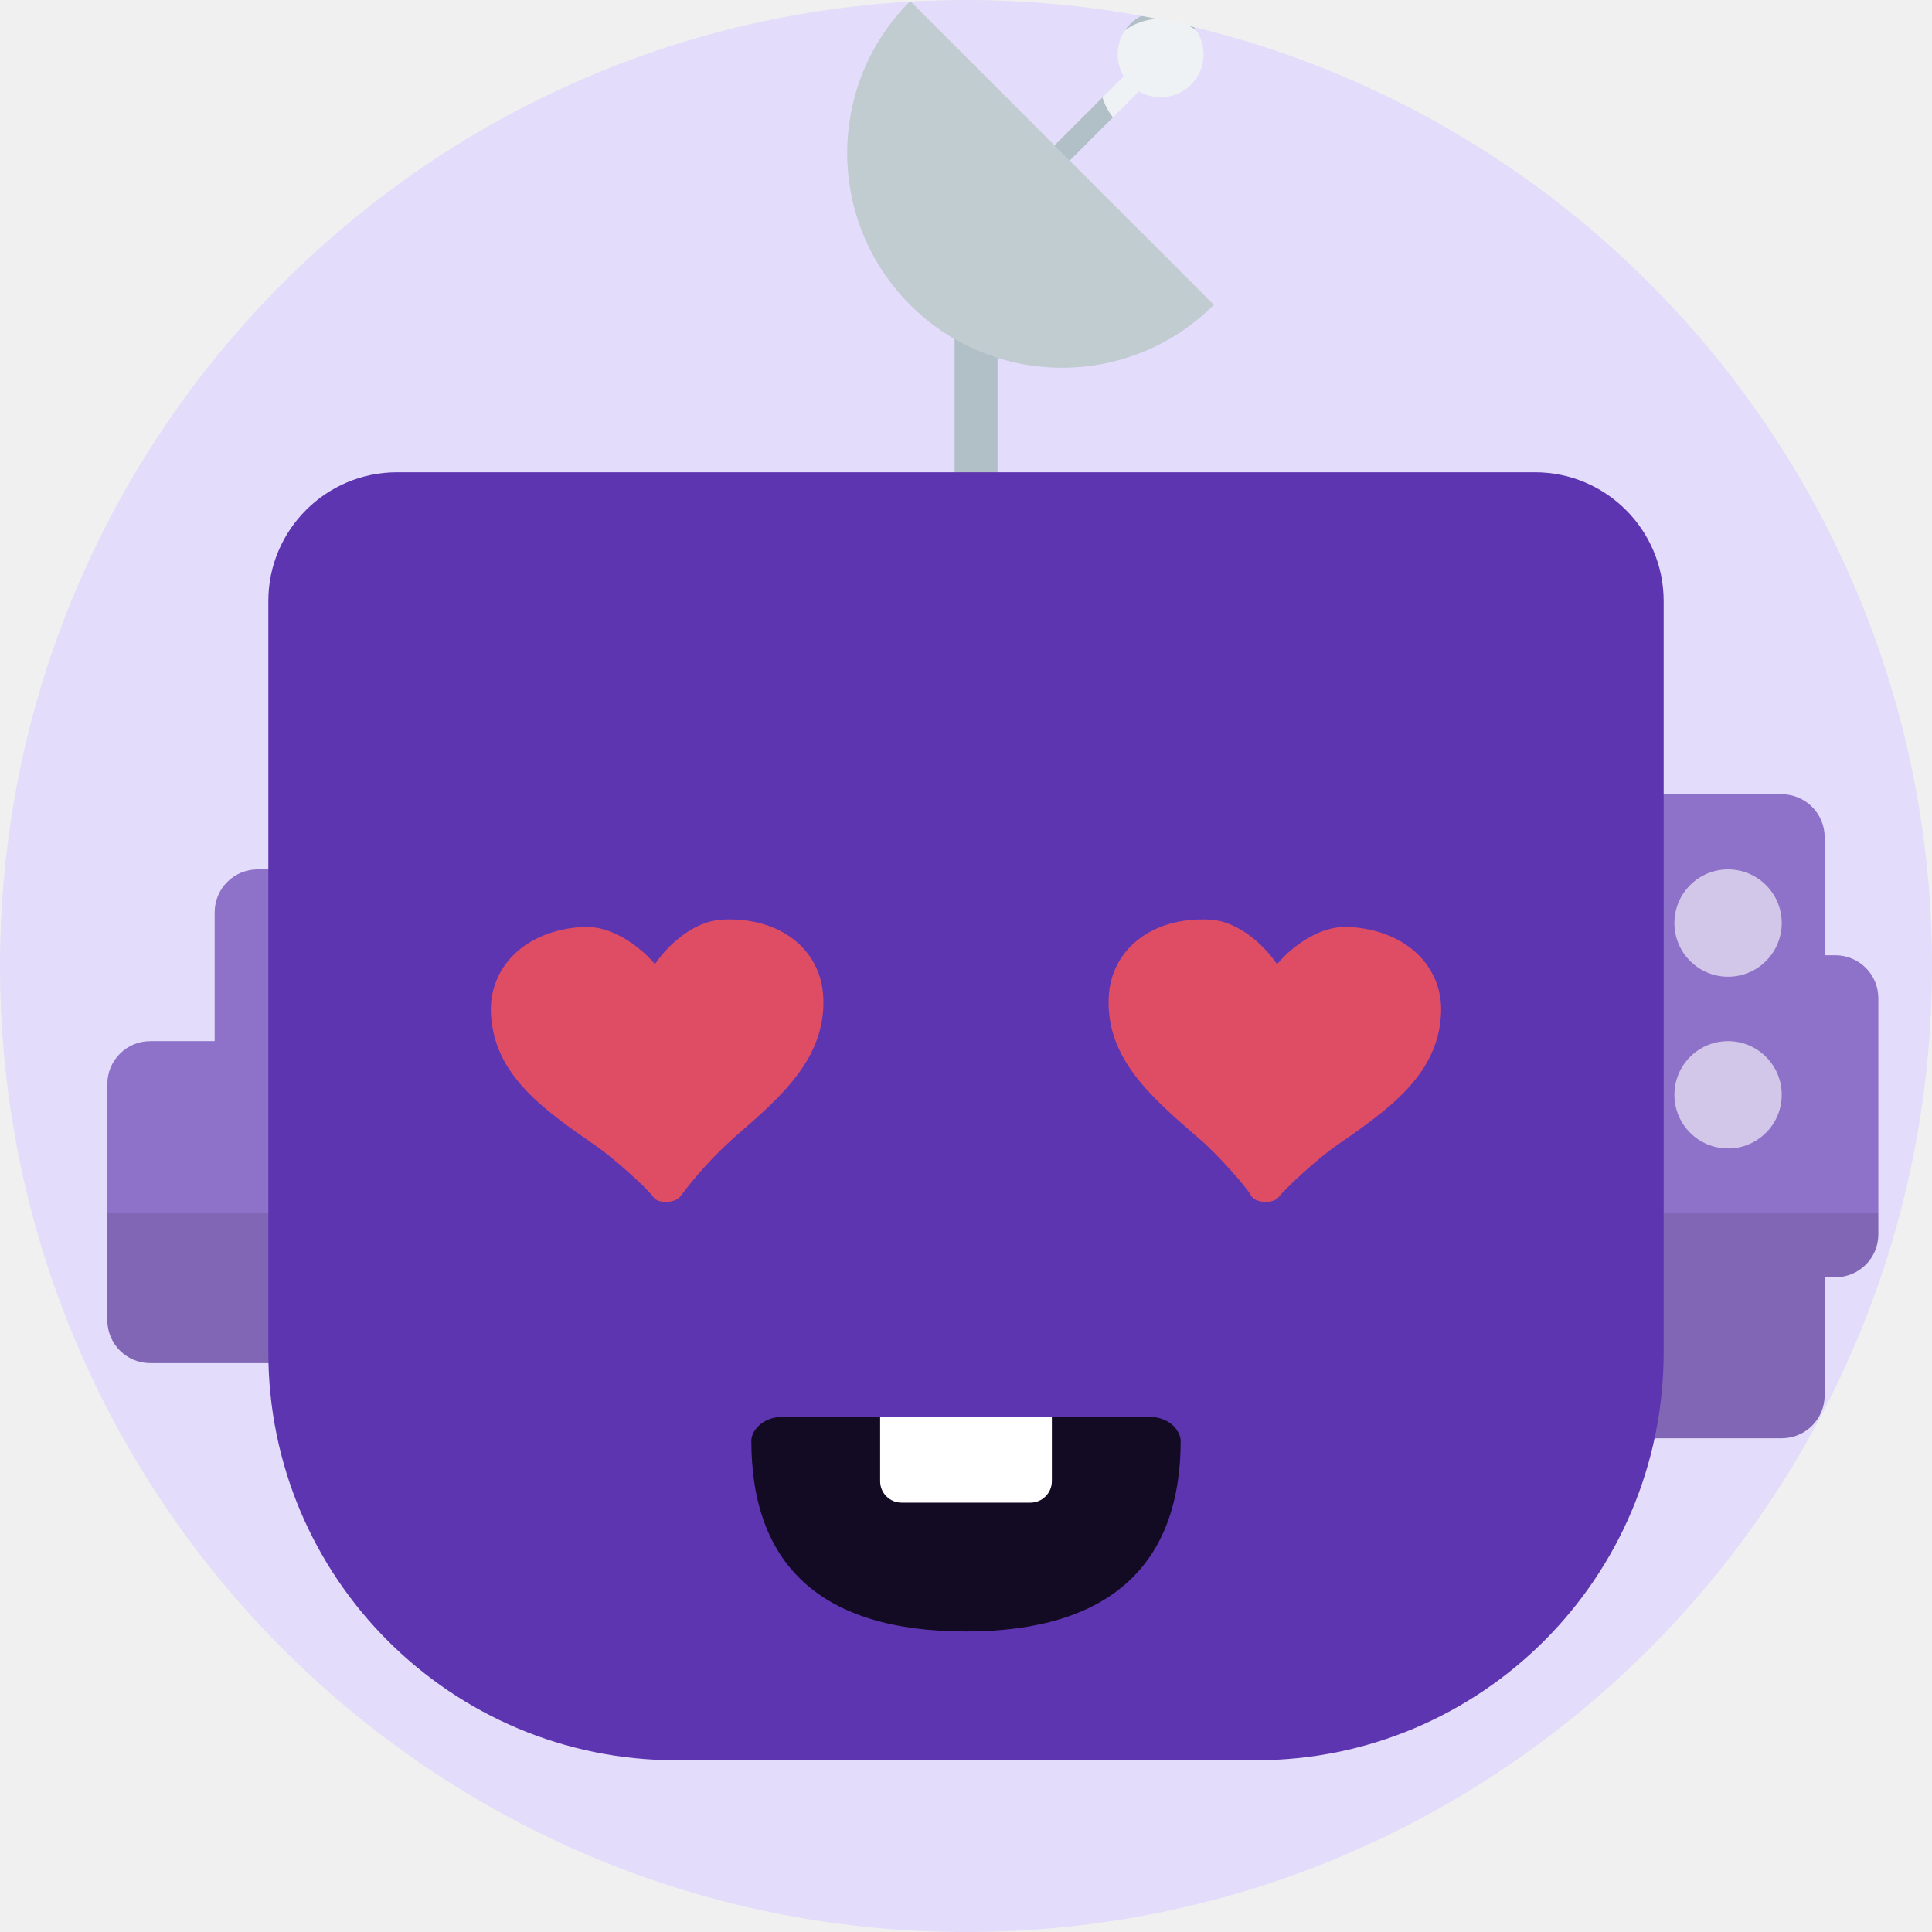
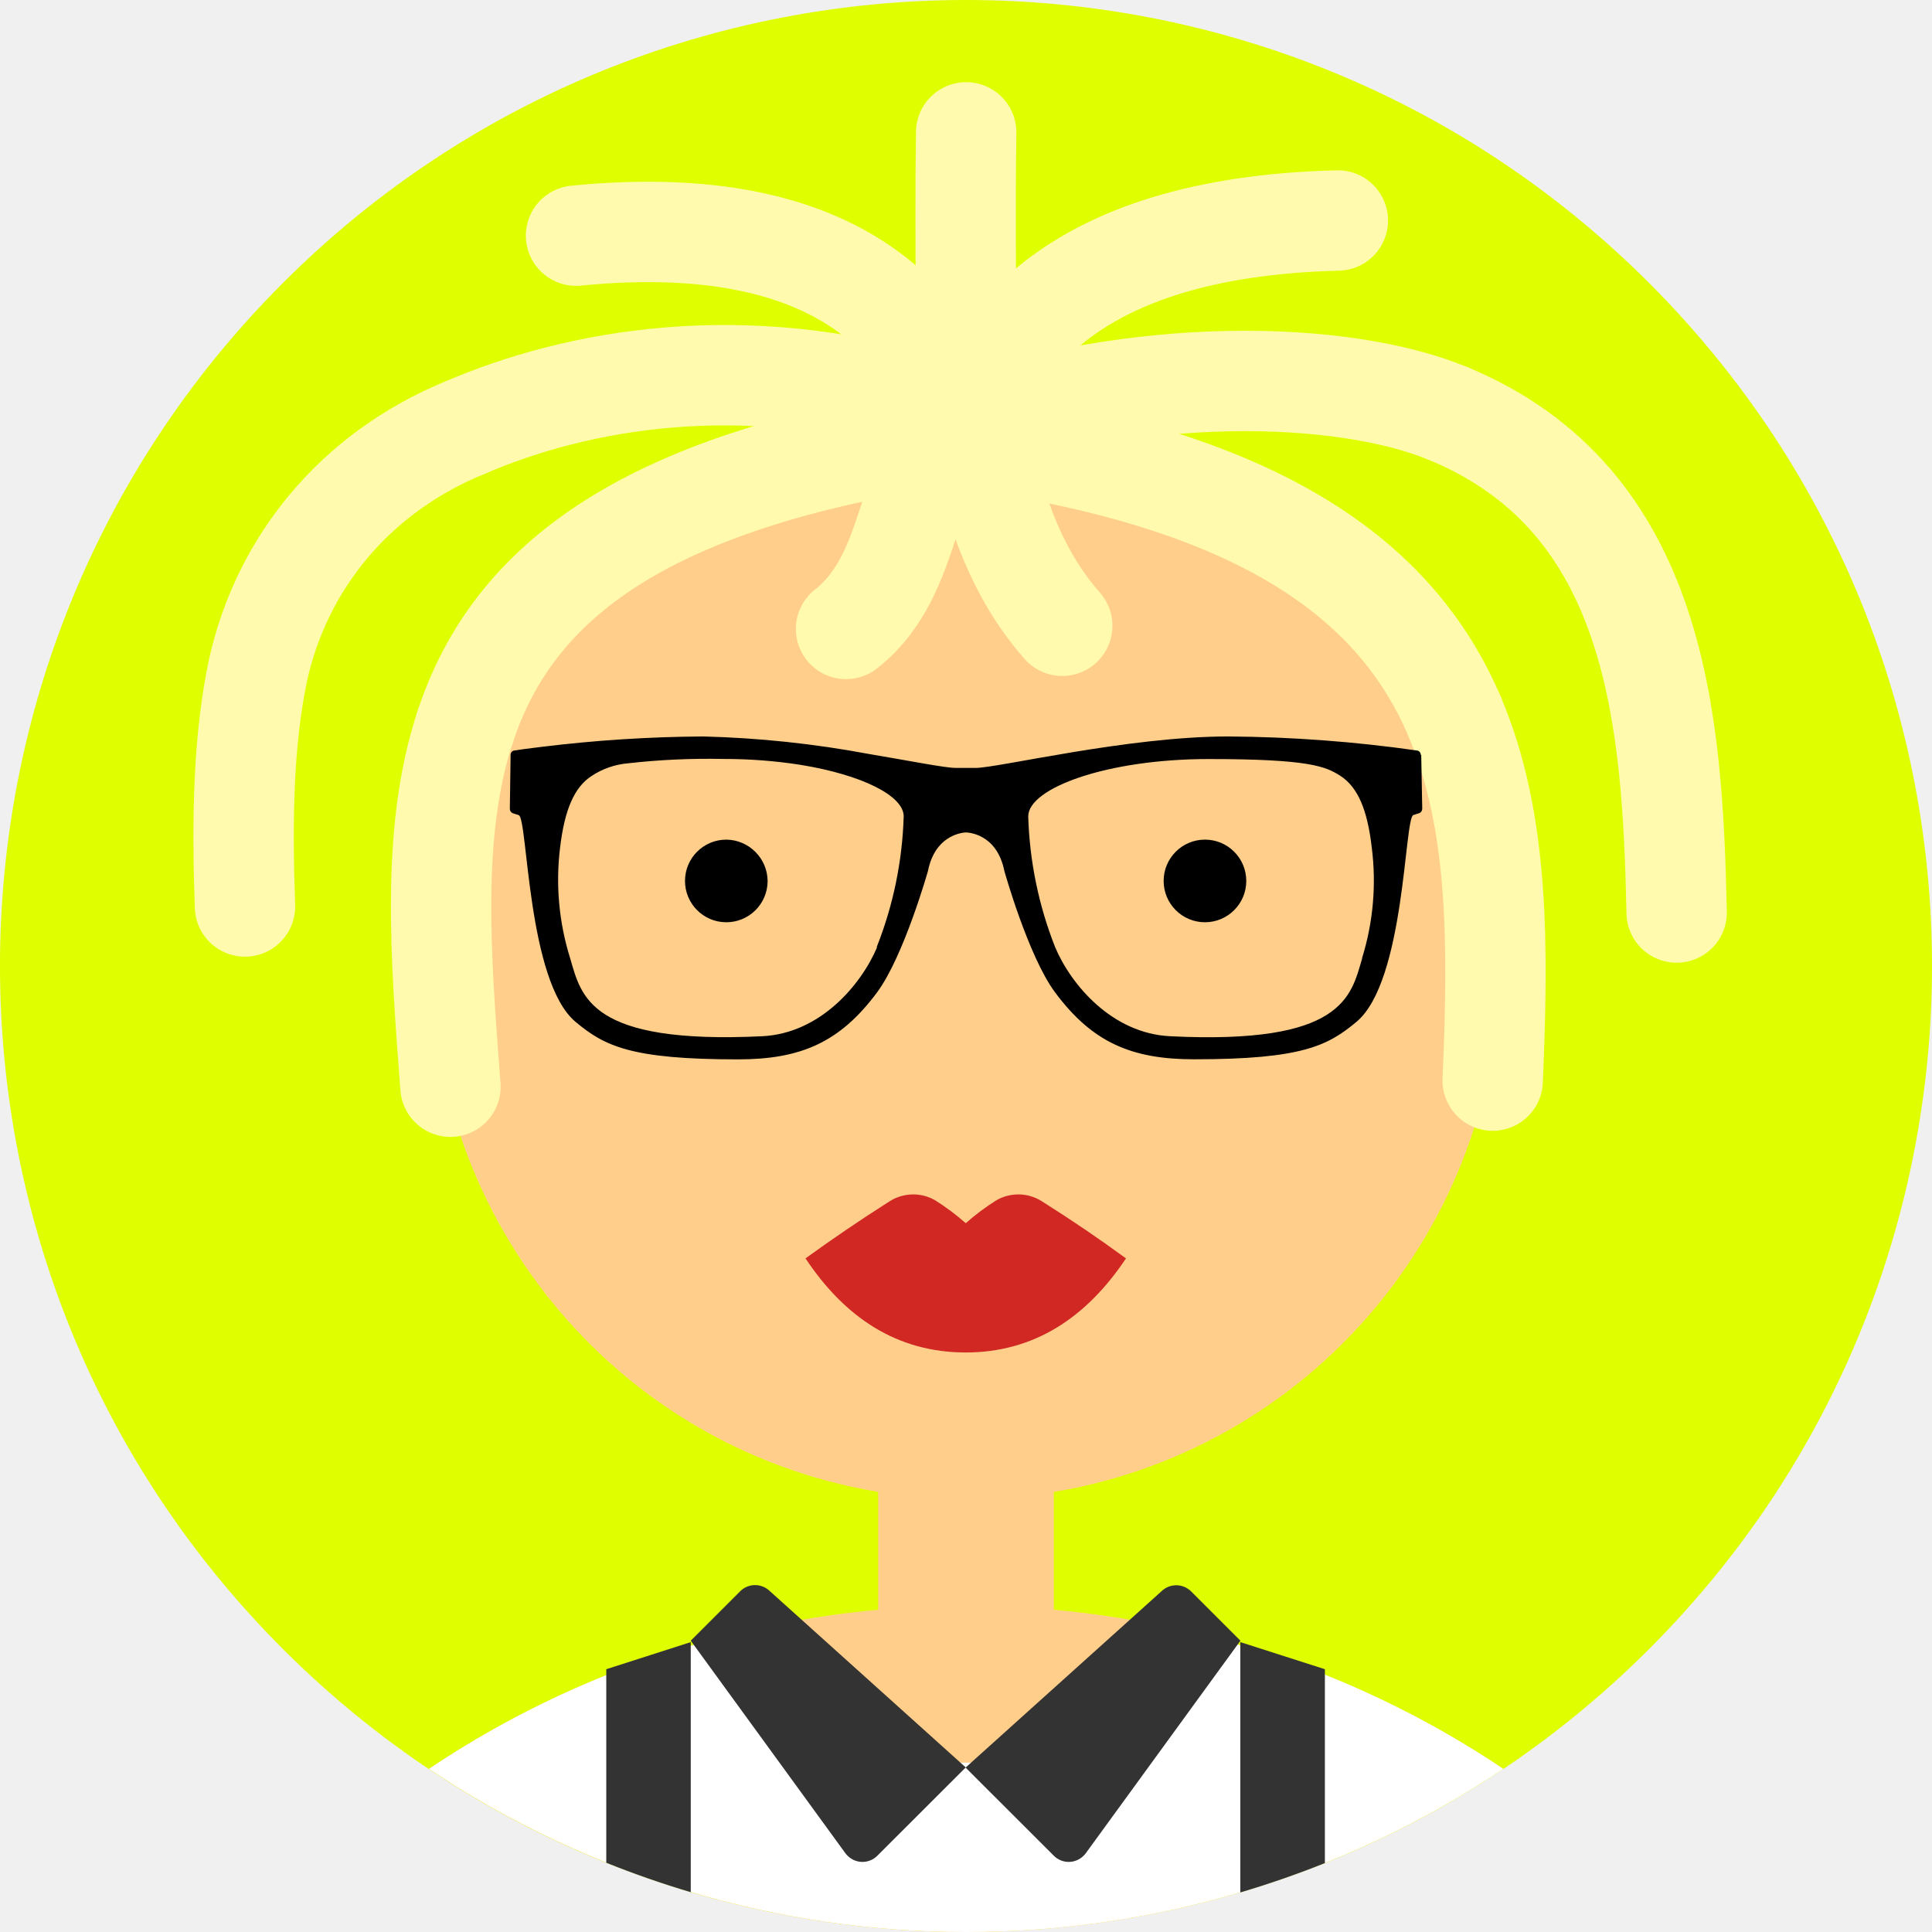
- <svg xmlns="http://www.w3.org/2000/svg" viewBox="0 0 180 180" fill="none" shape-rendering="auto" width="128" height="128">
-   <mask id="viewboxMask">
-     <rect width="180" height="180" rx="90" ry="90" x="0" y="0" fill="#fff" />
-   </mask>
-   <g mask="url(#viewboxMask)">
-     <rect fill="#e3dcfa" width="180" height="180" x="0" y="0" />
-     <g transform="translate(0 66)">
-       <mask id="sidesSquareAssymetric-a" style="mask-type:luminance" maskUnits="userSpaceOnUse" x="10" y="8" width="165" height="60">
-         <g fill="#fff">
-           <rect x="10" y="31" width="36" height="30" rx="4" />
-           <rect x="20" y="15" width="26" height="30" rx="4" />
-           <rect x="139" y="23" width="36" height="30" rx="4" />
-           <rect x="134" y="8" width="36" height="60" rx="4" />
-         </g>
-       </mask>
-       <g mask="url(#sidesSquareAssymetric-a)">
-         <path d="M0 0h180v76H0V0Z" fill="#5e35b1" />
-         <path d="M0 0h180v76H0V0Z" fill="#fff" fill-opacity=".3" />
-         <path fill="#000" fill-opacity=".1" d="M0 47h180v29H0z" />
-         <circle cx="161" cy="20" r="5" fill="#fff" fill-opacity=".6" />
-         <circle cx="161" cy="36" r="5" fill="#fff" fill-opacity=".6" />
-       </g>
-     </g>
-     <g transform="translate(41)">
-       <mask id="topRadar-a" style="mask-type:luminance" maskUnits="userSpaceOnUse" x="37" y="0" width="36" height="53">
-         <g fill="#fff">
-           <path fill-rule="evenodd" clip-rule="evenodd" d="M43.8.11A20 20 0 1 0 72.08 28.4" />
-           <circle cx="67.13" cy="5.06" r="4" transform="rotate(45 67.13 5.06)" />
-           <path transform="rotate(45 64.3 6.48)" d="M64.31 6.48h2v26h-2z" />
-           <path d="M47.94 28.11h4v24h-4z" />
-         </g>
-       </mask>
-       <g mask="url(#topRadar-a)">
-         <path d="M0 0h100v52H0V0Z" fill="#90A4AE" />
-         <path d="M0 0h100v52H0V0Z" fill="#fff" fill-opacity=".3" />
-         <path fill-rule="evenodd" clip-rule="evenodd" d="M43.8.11A20 20 0 1 0 72.08 28.4" fill="#fff" fill-opacity=".2" />
-         <circle cx="67.13" cy="7.41" r="5.66" transform="rotate(45 67.13 7.4)" fill="#fff" fill-opacity=".8" />
-       </g>
-     </g>
-     <g transform="translate(25 44)">
-       <mask id="faceSquare02-a" style="mask-type:luminance" maskUnits="userSpaceOnUse" x="0" y="0" width="130" height="120">
-         <path d="M0 12A12 12 0 0 1 12 0h106a12 12 0 0 1 12 12v70a38 38 0 0 1-38 38H38A38 38 0 0 1 0 82V12Z" fill="#fff" />
-       </mask>
-       <g mask="url(#faceSquare02-a)">
-         <path d="M-2-2h134v124H-2V-2Z" fill="#5e35b1" />
-         <g transform="translate(-1 -1)" />
-       </g>
-     </g>
-     <g transform="translate(52 124)">
-       <path fill-rule="evenodd" clip-rule="evenodd" d="M18 10.22C18 21.78 24.47 28 38 28c13.52 0 20-6.34 20-17.78C58 9.5 57.17 8 55 8H21c-2.05 0-3 1.38-3 2.22Z" fill="#000" fill-opacity=".8" />
-       <mask id="mouthSmile02-a" style="mask-type:luminance" maskUnits="userSpaceOnUse" x="18" y="8" width="40" height="20">
-         <path fill-rule="evenodd" clip-rule="evenodd" d="M18 10.22C18 21.78 24.47 28 38 28c13.52 0 20-6.34 20-17.78C58 9.5 57.17 8 55 8H21c-2.05 0-3 1.38-3 2.22Z" fill="#fff" />
-       </mask>
-       <g mask="url(#mouthSmile02-a)">
-         <rect x="30" y="2" width="16" height="14" rx="2" fill="#fff" />
-       </g>
-     </g>
-     <g transform="translate(38 76)">
-       <path d="M29.27 9.68c-2.55.13-4.96 2.24-6.25 4.15-1.48-1.76-4.1-3.6-6.65-3.47-5.48.28-8.85 3.8-8.63 8.1.3 5.72 4.88 8.89 9.7 12.24 1.71 1.15 5 4.15 5.42 4.82.42.67 2.14.6 2.58-.13a37.8 37.8 0 0 1 4.9-5.36c4.43-3.84 8.66-7.47 8.36-13.2-.23-4.3-3.95-7.44-9.43-7.15ZM87.63 10.36c-2.55-.14-5.17 1.7-6.65 3.47-1.3-1.9-3.7-4.02-6.25-4.15-5.48-.29-9.2 2.86-9.43 7.16-.3 5.72 3.93 9.35 8.36 13.19 1.6 1.32 4.55 4.64 4.9 5.36.35.7 2.06.82 2.58.13.51-.7 3.7-3.67 5.42-4.82 4.81-3.35 9.4-6.52 9.7-12.24.22-4.3-3.15-7.82-8.63-8.1Z" fill="#FF5353" fill-opacity=".8" />
-     </g>
-   </g>
+ <svg xmlns="http://www.w3.org/2000/svg" viewBox="0 0 231 231">
+   <path d="M33.83,33.83a115.5,115.5,0,1,1,0,163.34,115.49,115.49,0,0,1,0-163.34Z" style="fill:#DFFF00;" />
+   <path d="m115.5 51.75a63.75 63.75 0 0 0-10.5 126.63v14.09a115.5 115.5 0 0 0-53.729 19.027 115.5 115.5 0 0 0 128.46 0 115.5 115.5 0 0 0-53.729-19.029v-14.084a63.75 63.75 0 0 0 53.25-62.881 63.75 63.75 0 0 0-63.65-63.75 63.75 63.75 0 0 0-0.1 0z" style="fill:#ffce8b;" />
+   <path d="m141.75 195a114.79 114.79 0 0 1 38 16.5 115.53 115.53 0 0 1-128.46 0 114.79 114.79 0 0 1 38-16.5l15.71 15.75h21z" style="fill:#fff;" />
+   <path d="m115.45 211.34-10.55 10.54a2.51 2.51 0 0 1-3.56 0 2 2 0 0 1-0.27-0.31l-18.48-25.4 5.89-5.89a2.52 2.52 0 0 1 3.52-0.079l23.49 21.14z" style="fill:#333;" />
+   <path d="m115.45 211.34 10.55 10.54a2.51 2.51 0 0 0 3.56 0 2 2 0 0 0 0.27-0.31l18.48-25.4-5.89-5.89a2.52 2.52 0 0 0-3.47-0.089l-23.49 21.14z" style="fill:#333;" />
+   <path d="m158.41 199.58-10.11-3.24v29.93q5.16-1.53 10.11-3.51zm-75.82 26.66v-29.9l-10.1 3.24v23.14c3.29 1.32 6.67 2.5 10.1 3.52z" style="fill:#333;" />
+   <path d="m115.5 51.75c-38.702 5.31-54.215 18.038-59.863 35.101" style="fill:none;stroke-linecap:round;stroke-linejoin:round;stroke-width:12;stroke:#FFFAAD;" />
+   <path d="m115.5 51.75c-7.839 3.634-5.597 16.583-14.341 23.452" style="fill:none;stroke-linecap:round;stroke-linejoin:round;stroke-width:12;stroke:#FFFAAD;" />
+   <path d="m111.35 48.614c-22.634-6.918-42.457-3.199-55.733 2.51" style="fill:none;stroke-linecap:round;stroke-linejoin:round;stroke-width:12;stroke:#FFFAAD;" />
+   <path d="m115.47 54.008c0.197-6.777-0.144-26.309 0.05-38.184" style="fill:none;stroke-linecap:round;stroke-linejoin:round;stroke-width:12;stroke:#FFFAAD;" />
+   <path d="m68.874 28.177c34.115-3.382 41.987 13.321 45.17 19.602" style="fill:none;stroke-linecap:round;stroke-linejoin:round;stroke-width:12;stroke:#FFFAAD;" />
+   <path d="m116.49 48.69c2.888-6.302 10.358-21.518 43.469-22.326" style="fill:none;stroke-linecap:round;stroke-linejoin:round;stroke-width:12;stroke:#FFFAAD;" />
+   <path d="m116.92 51.766c1.509 6.399 3.499 15.595 10.088 23.058" style="fill:none;stroke-linecap:round;stroke-linejoin:round;stroke-width:12;stroke:#FFFAAD;" />
+   <path d="m113.81 51.532c22.03-7.867 46.709-7.361 59.444-2.046" style="fill:none;stroke-linecap:round;stroke-linejoin:round;stroke-width:12;stroke:#FFFAAD;" />
+   <path d="m114.53 52.278c36.226 4.858 52.414 17.092 59.373 33.347" style="fill:none;stroke-linecap:round;stroke-linejoin:round;stroke-width:12;stroke:#FFFAAD;" />
+   <path d="m55.637 86.851c-4.121 12.452-2.988 27.213-1.777 43.084" style="fill:none;stroke-linecap:round;stroke-linejoin:round;stroke-width:12;stroke:#FFFAAD;" />
+   <path d="m55.614 51.124c-13.422 5.502-21.908 16.409-24.712 28.774-1.832 8.463-1.981 18.156-1.61 28.486" style="fill:none;stroke-linecap:round;stroke-linejoin:round;stroke-width:12;stroke:#FFFAAD;" />
+   <path d="m173.26 49.486c24.917 10.399 26.707 36.537 27.209 59.62" style="fill:none;stroke-linecap:round;stroke-linejoin:round;stroke-width:12;stroke:#FFFAAD;" />
+   <path d="m173.9 85.625c5.404 12.625 5.241 27.675 4.574 43.58" style="fill:none;stroke-linecap:round;stroke-linejoin:round;stroke-width:12;stroke:#FFFAAD;" />
+   <path d="m53.86 129.93c1.293 16.951 2.674 35.169-2.166 53.193" style="fill:none;stroke-linecap:round;stroke-linejoin:round;stroke-width:12;stroke:none;" />
+   <path d="m29.292 108.38c0.617 17.177 2.672 36.119 0.816 54.108" style="fill:none;stroke-linecap:round;stroke-linejoin:round;stroke-width:12;stroke:none;" />
+   <path d="m200.47 109.11c0.359 18.529-1.275 36.94 1.923 48.985" style="fill:none;stroke-linecap:round;stroke-linejoin:round;stroke-width:12;stroke:none;" />
+   <path d="m178.48 129.2c-0.728 17.362-2.056 35.743 2.601 53.099" style="fill:none;stroke-linecap:round;stroke-linejoin:round;stroke-width:12;stroke:none;" />
+   <path d="m86.851 100.39a4.94 4.94 0 1 0 4.93 5 5 5 0 0 0-4.93-5zm57.221 0a4.94 4.94 0 1 0 4.939 4.939 4.94 4.94 0 0 0-4.939-4.939z" style="fill:#000;" />
+   <path d="m86.207 89.365c-25.504 0-21.503 6.856-21.035 19.596 0.802 18.121 17.763 16.514 21.201 16.639 14.758-0.041 20.518-8.227 22.951-22.932 1.817-10.731-9.251-13.174-23.117-13.303zm58.598 0c-13.866 0.128-24.936 2.572-23.119 13.303 2.433 14.705 8.194 22.891 22.951 22.932 3.438-0.125 20.399 1.483 21.201-16.639 0-18.965-0.48-19.596-21.033-19.596z" style="fill:none;" />
+   <path d="m169.87 90.255a0.51 0.51 0 0 0-0.44-0.52 167.64 167.64 0 0 0-22.6-1.68c-12 0-27.47 3.76-30.17 3.76h-2.4c-1.25 0-5.29-0.81-10.45-1.68a124.35 124.35 0 0 0-19.72-2.08 166.18 166.18 0 0 0-19.31 1.24c-1.56 0.18-2.69 0.35-3.29 0.44a0.51 0.51 0 0 0-0.44 0.52l-0.091 6.45a0.57 0.57 0 0 0 0.33 0.52l0.74 0.24c1.08 0.42 1 19.85 6.78 24.71 3.44 2.86 6.51 4.49 19.42 4.49 7.47 0 12.17-2 16.63-8 3.21-4.32 6.1-14.55 6.1-14.55 0.82-4.07 3.77-4.52 4.43-4.58h0.121c0.111 0 3.66 0.059 4.57 4.58 0 0 2.86 10.22 6.07 14.54 4.46 6 9.16 8 16.63 8 12.91 0 16-1.63 19.42-4.49 5.79-4.86 5.7-24.29 6.78-24.71l0.74-0.24a0.57 0.57 0 0 0 0.33-0.52l-0.121-6.45zm-65 23c-1.91 4.5-6.8 10.29-13.7 10.64-20.7 1-21.65-4.74-23-9.32a31.45 31.45 0 0 1-1.21-13.18c0.54-4.58 1.7-7.27 3.78-8.62a9.3 9.3 0 0 1 4.35-1.51 85.07 85.07 0 0 1 11.4-0.52 59.23 59.23 0 0 1 9.21 0.7c7.37 1.2 12.35 3.7 12.35 6.16a46.12 46.12 0 0 1-3.23 15.64zm58 1.32c-1.34 4.58-2.29 10.36-23 9.32-6.91-0.35-11.81-6.14-13.71-10.64a46.35 46.35 0 0 1-3.22-15.64c0-3.39 9.43-6.86 21.56-6.86 12.13 0 14 0.9 15.75 2 2.08 1.35 3.24 4 3.77 8.62a31.23 31.23 0 0 1-1.16 13.17z" style="fill:#000;" />
+   <path d="m115.5 161.71c-8.24 0-14.46-4.15-19.19-11.25 3.37-2.44 6.51-4.57 10-6.79a5.25 5.25 0 0 1 5.48-0.17 28.19 28.19 0 0 1 3.68 2.75 28.19 28.19 0 0 1 3.68-2.75 5.25 5.25 0 0 1 5.48 0.17c3.52 2.22 6.66 4.35 10 6.79-4.74 7.1-11 11.25-19.19 11.25z" style="fill:#d12823;" />
</svg>
